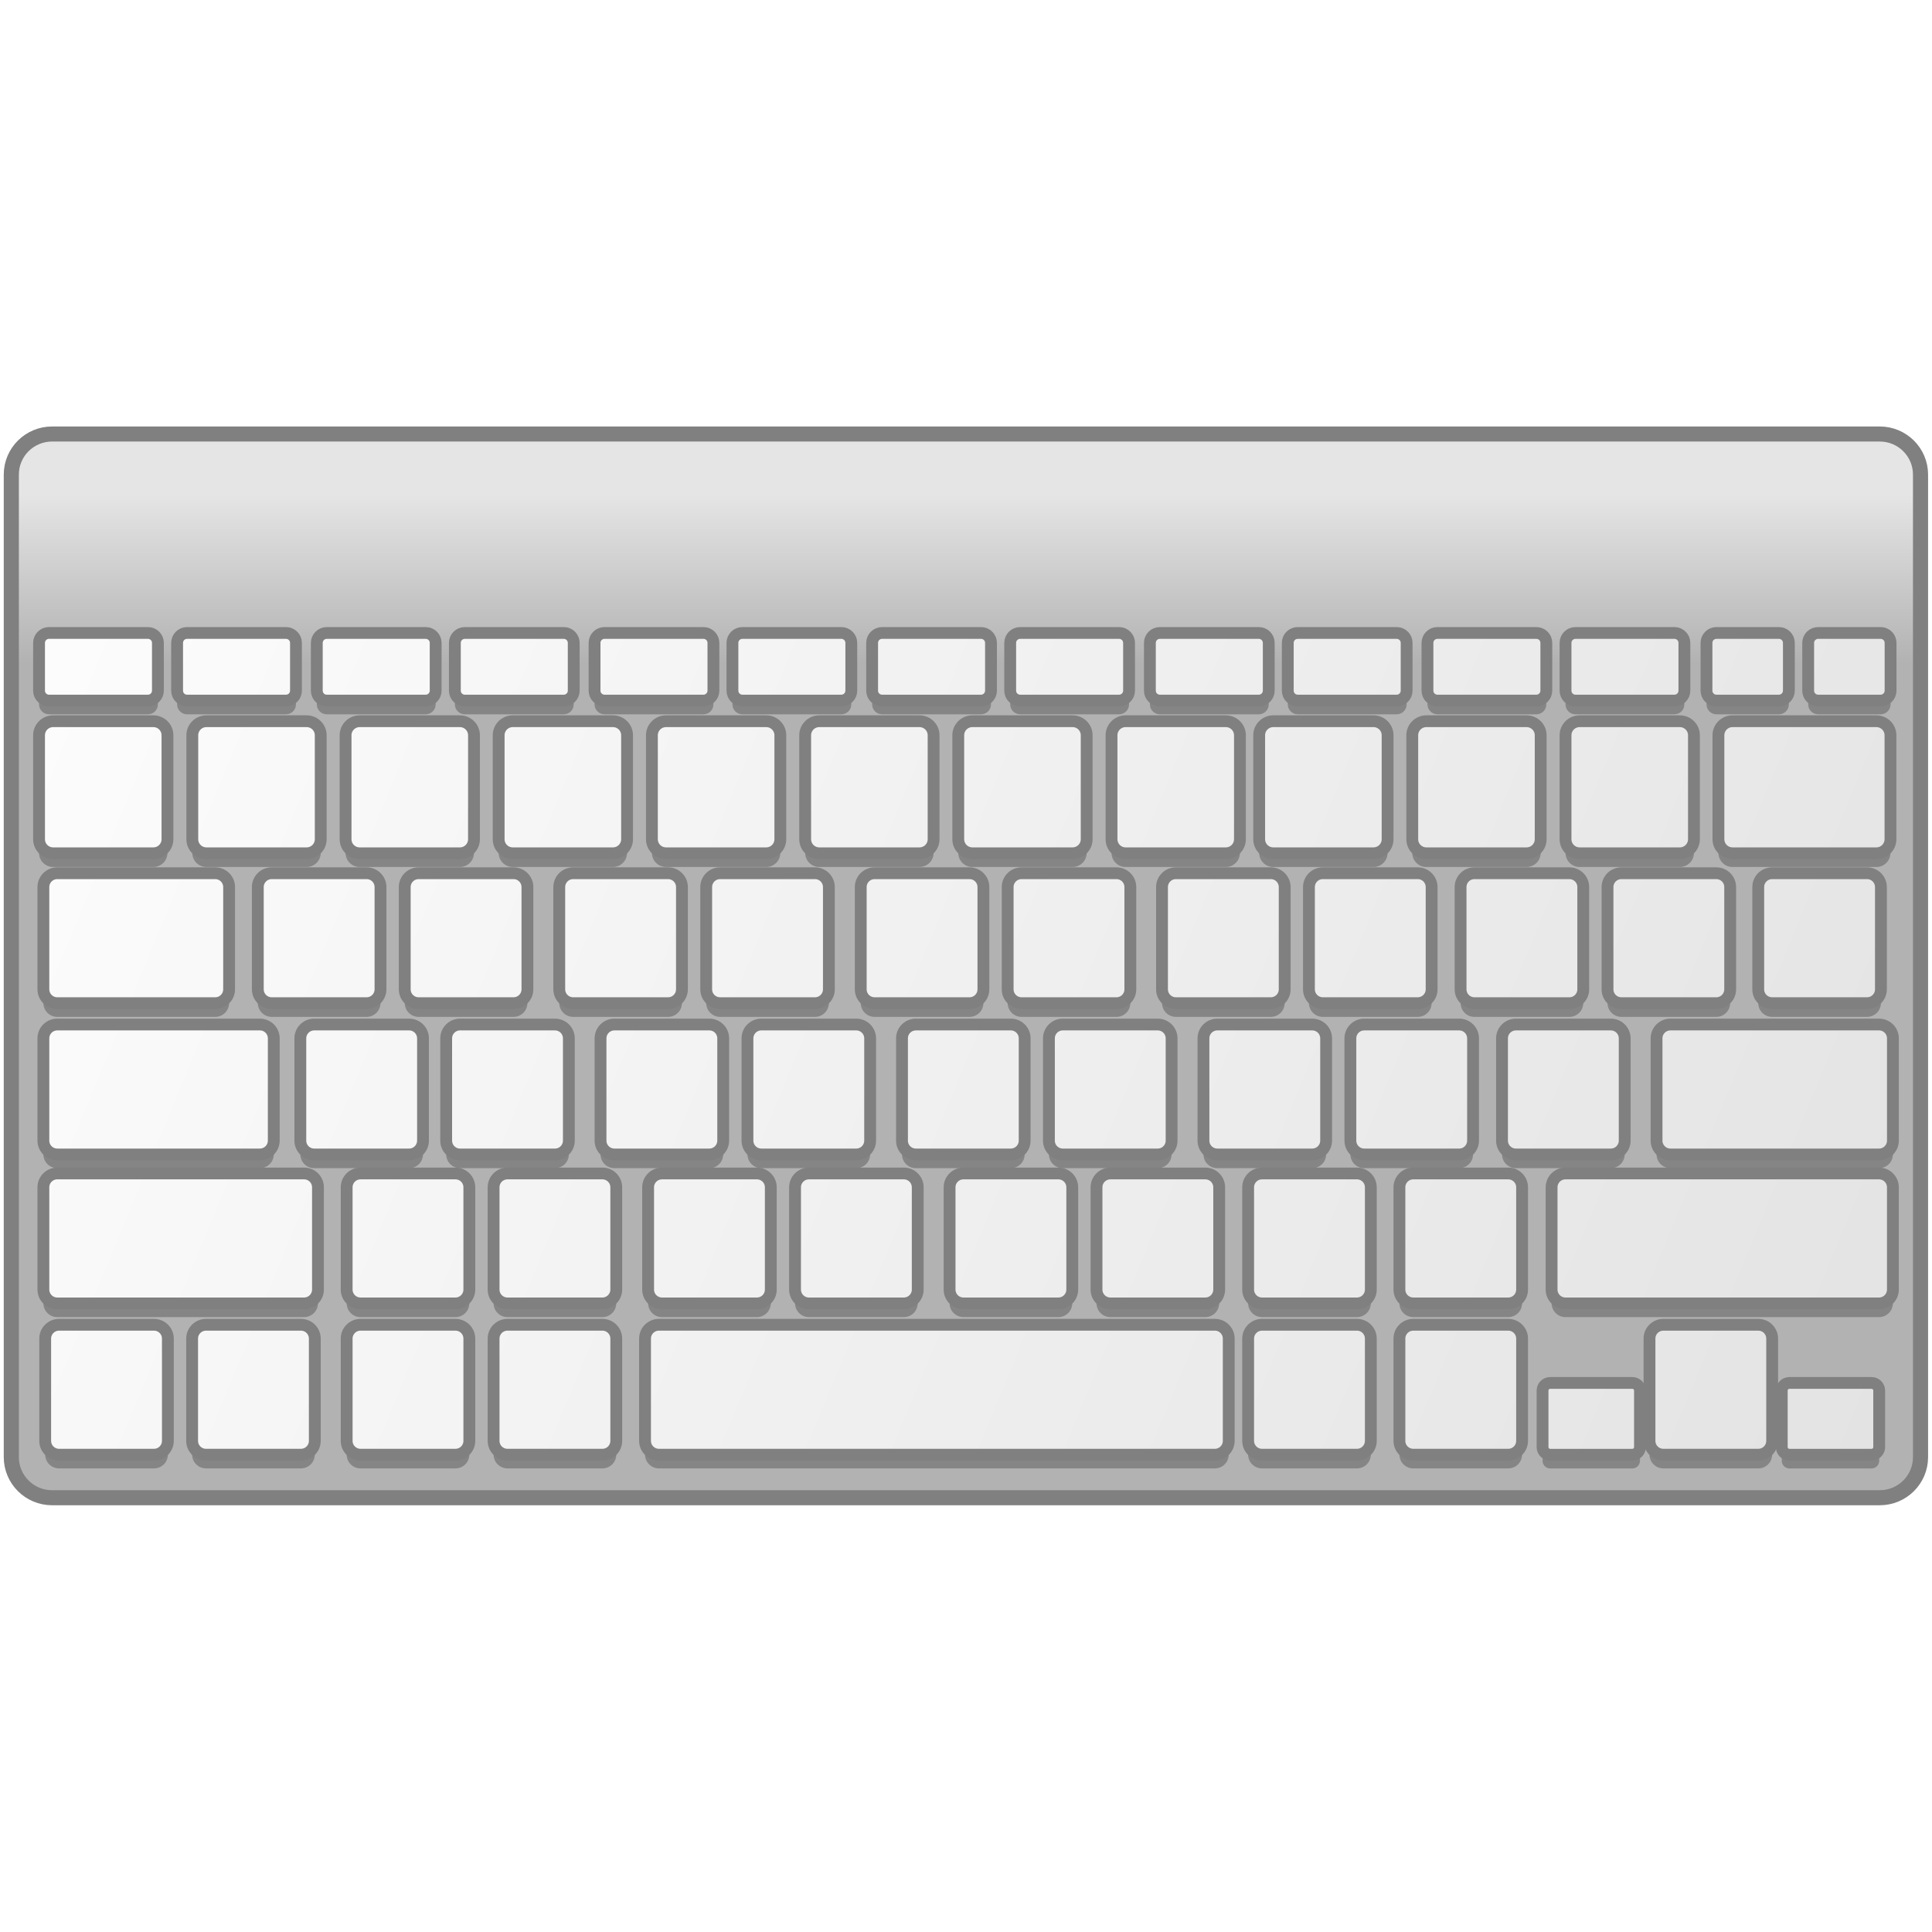
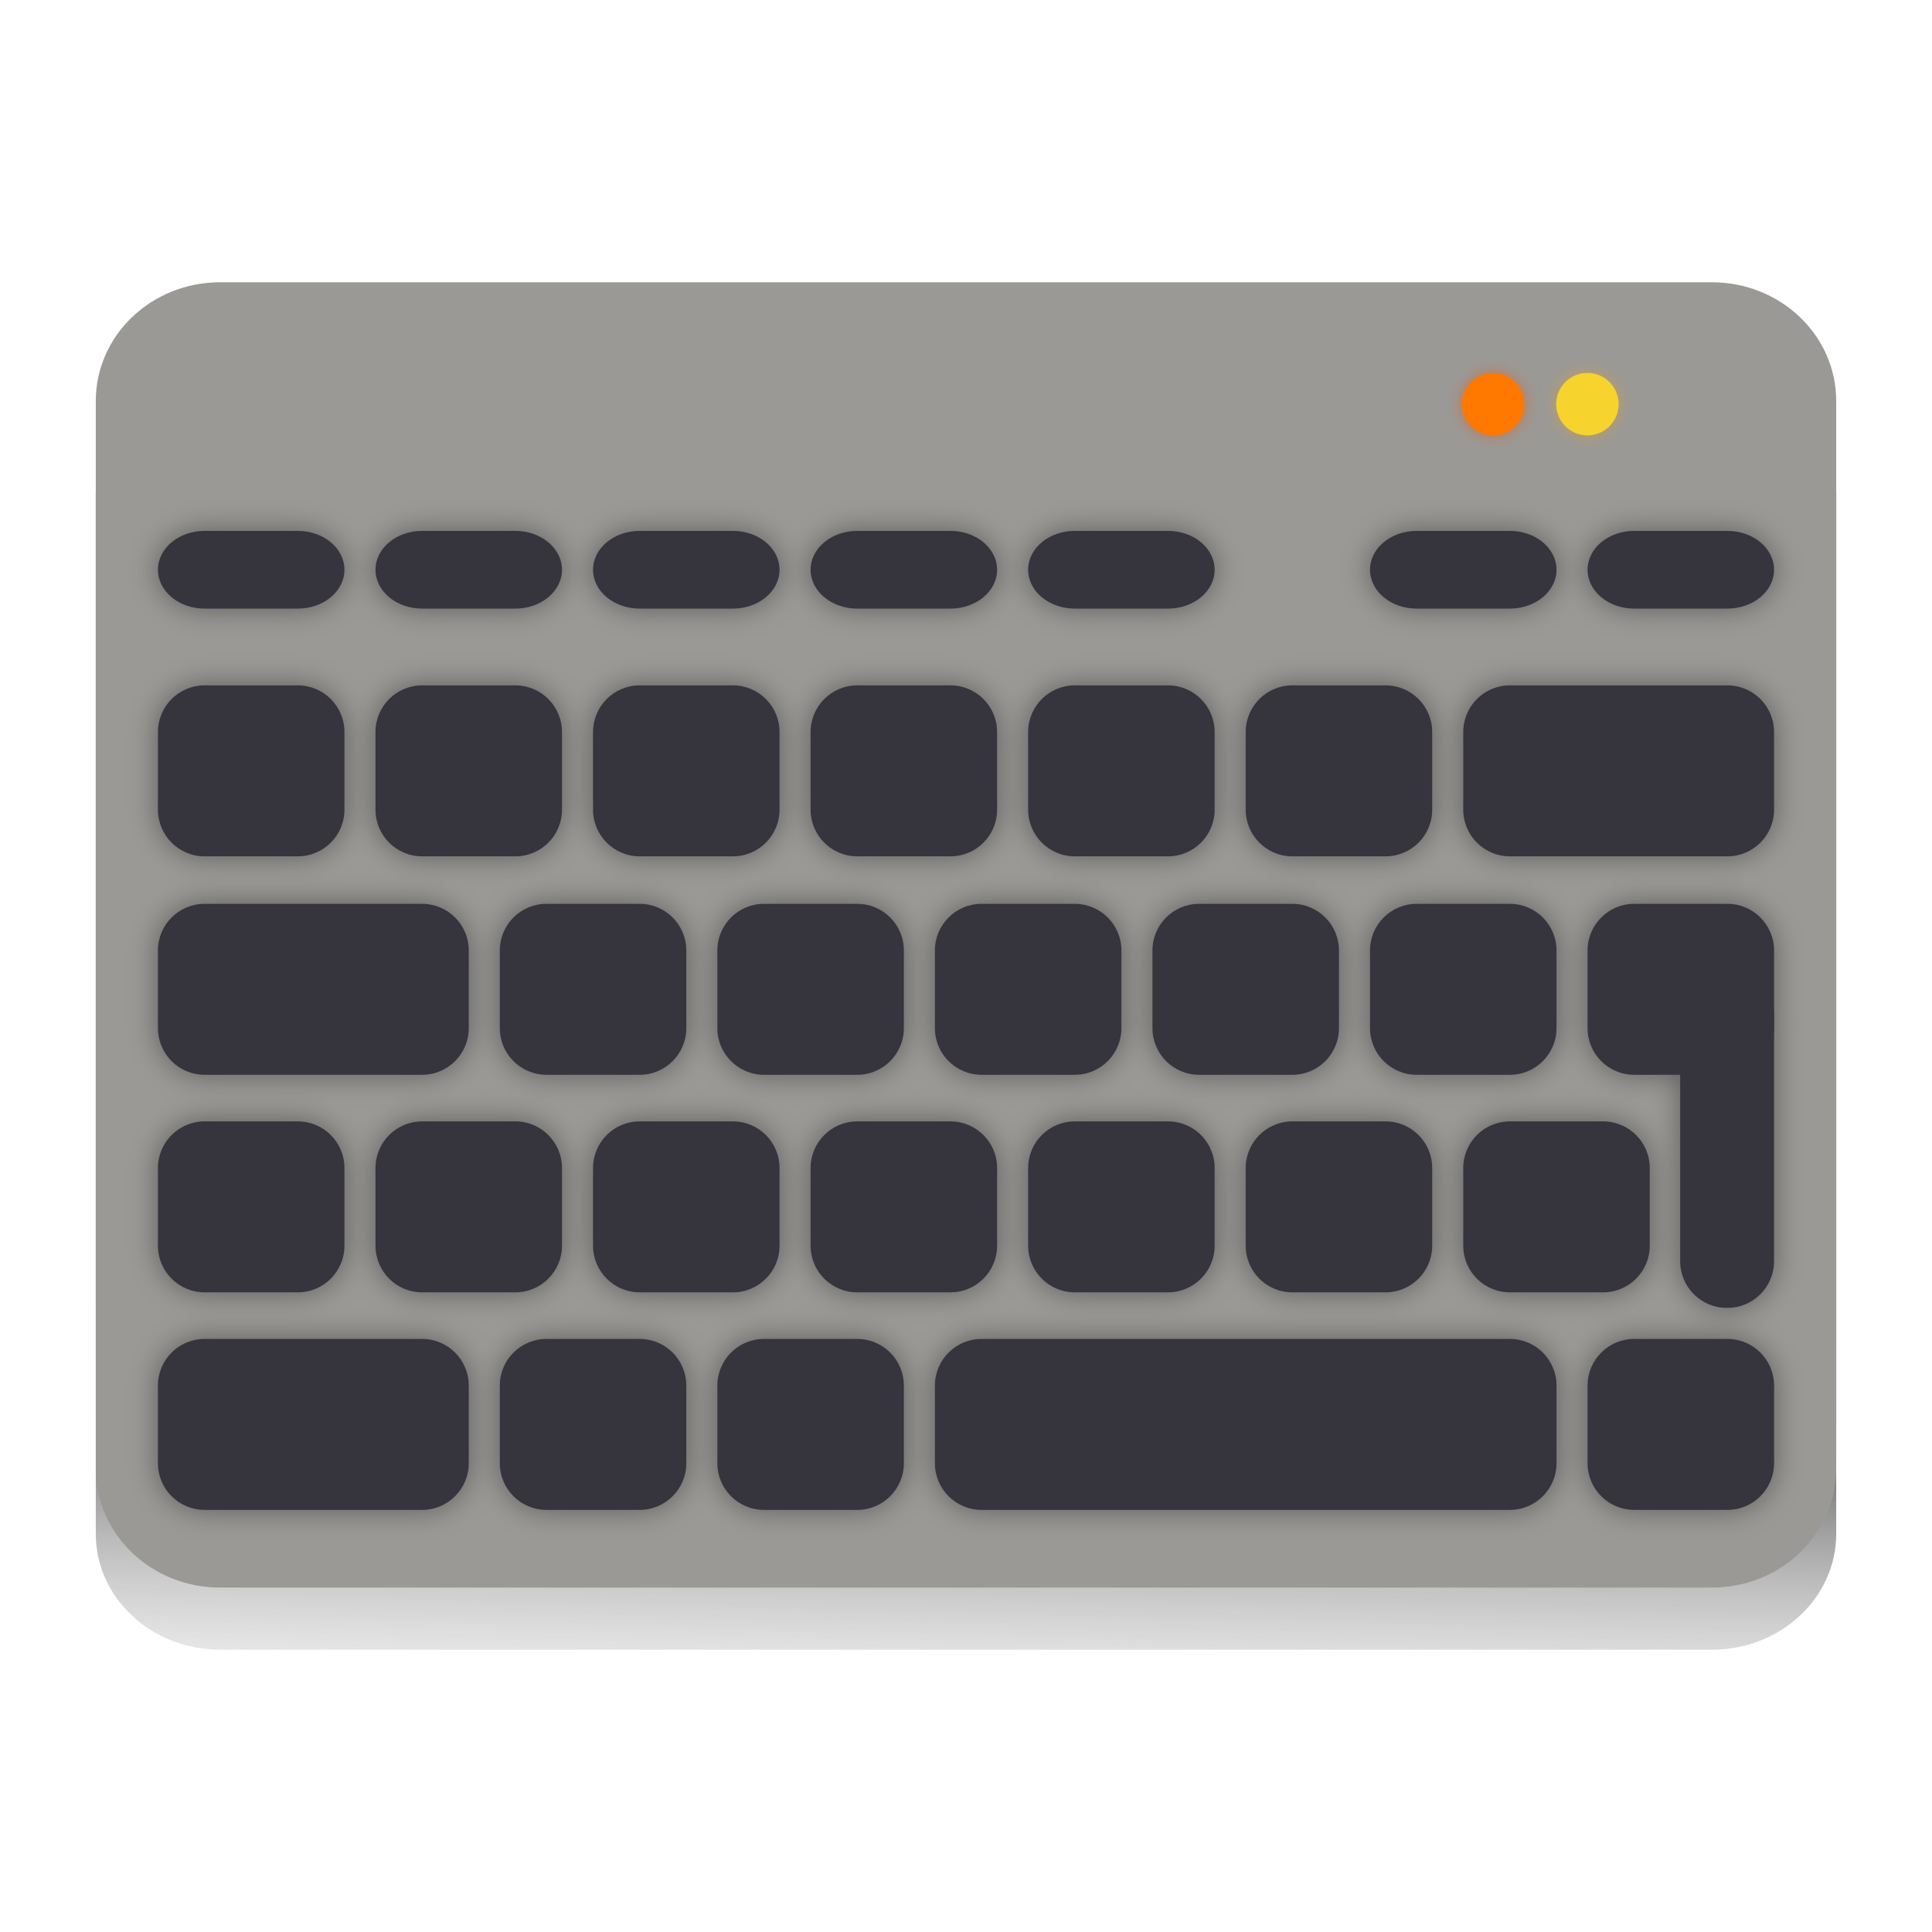
- <svg xmlns="http://www.w3.org/2000/svg" xmlns:xlink="http://www.w3.org/1999/xlink" width="64" height="64" viewBox="0 0 16.933 16.933">
-   <defs>
+ <svg xmlns="http://www.w3.org/2000/svg" xmlns:xlink="http://www.w3.org/1999/xlink" width="64" height="64" viewBox="0 0 16.933 16.933" version="1.1" id="svg299">
+   <defs id="defs13">
+     <linearGradient id="linearGradient6475">
+       <stop style="stop-color:#000000;stop-opacity:1" offset="0" id="stop6471" />
+       <stop style="stop-color:#ffffff;stop-opacity:0" offset="1" id="stop6473" />
+     </linearGradient>
+     <linearGradient id="linearGradient5893">
+       <stop style="stop-color:#000000;stop-opacity:1" offset="0" id="stop5889" />
+       <stop style="stop-color:#000000;stop-opacity:1" offset="1" id="stop5891" />
+     </linearGradient>
+     <linearGradient id="linearGradient1846">
+       <stop style="stop-color:#eda01b;stop-opacity:1" offset="0" id="stop1842" />
+       <stop style="stop-color:#eda01b;stop-opacity:1" offset="1" id="stop1844" />
+     </linearGradient>
+     <linearGradient id="linearGradient1526">
+       <stop style="stop-color:#f15000;stop-opacity:1" offset="0" id="stop1522" />
+       <stop style="stop-color:#f15000;stop-opacity:1" offset="1" id="stop1524" />
+     </linearGradient>
    <linearGradient id="a">
-       <stop stop-color="#fcfcfc" offset="0" />
-       <stop stop-color="#e3e3e3" offset="1" />
+       <stop stop-color="#fcfcfc" offset="0" id="stop2" />
+       <stop stop-color="#e3e3e3" offset="1" id="stop4" />
    </linearGradient>
    <linearGradient id="b" x1="-241.22" x2="-241.22" y1="231.54" y2="240.93" gradientTransform="translate(91.172 198.65) scale(.31498)" gradientUnits="userSpaceOnUse">
-       <stop stop-color="#e5e5e5" offset="0" />
-       <stop stop-color="#b2b2b2" offset="1" />
+       <stop stop-color="#e5e5e5" offset="0" id="stop7" />
+       <stop stop-color="#b2b2b2" offset="1" id="stop9" />
    </linearGradient>
    <linearGradient id="c" x1="-230.59" x2="-128.89" y1="205.2" y2="247.06" gradientUnits="userSpaceOnUse" xlink:href="#a" />
+     <radialGradient xlink:href="#linearGradient1526" id="radialGradient1528" cx="97.924" cy="207.843" fx="97.924" fy="207.843" r="2.01" gradientUnits="userSpaceOnUse" />
+     <filter style="color-interpolation-filters:sRGB" id="filter1688" x="-0.3" y="-0.3" width="1.6" height="1.6">
+       <feGaussianBlur stdDeviation="0.502" id="feGaussianBlur1690" />
+     </filter>
+     <radialGradient xlink:href="#linearGradient1846" id="radialGradient1848" cx="103.99" cy="207.843" fx="103.99" fy="207.843" r="2.01" gradientUnits="userSpaceOnUse" />
+     <filter style="color-interpolation-filters:sRGB" id="filter1978" x="-0.3" y="-0.3" width="1.6" height="1.6">
+       <feGaussianBlur stdDeviation="0.502" id="feGaussianBlur1980" />
+     </filter>
+     <radialGradient xlink:href="#linearGradient5893" id="radialGradient5895" cx="64" cy="247.5" fx="64" fy="247.5" r="52" gradientTransform="matrix(1,0,0,0.605768,0,97.57243)" gradientUnits="userSpaceOnUse" />
+     <filter style="color-interpolation-filters:sRGB" id="filter6119" x="-0.022" y="-0.036" width="1.043" height="1.072">
+       <feGaussianBlur stdDeviation="0.939" id="feGaussianBlur6121" />
+     </filter>
+     <linearGradient xlink:href="#linearGradient6475" id="linearGradient6469" x1="38" y1="265" x2="37.162" y2="299.364" gradientUnits="userSpaceOnUse" />
  </defs>
-   <g transform="matrix(.5035 0 0 .50116 -.06 -131.77)" stroke-width="1.991">
-     <rect x=".316" y="270.52" width="33.234" height="18.603" ry=".71" fill="url(#b)" stroke="gray" stroke-linecap="round" stroke-linejoin="round" stroke-width=".263" />
-     <g transform="translate(73.43 210.79) scale(.31498)" opacity=".25">
-       <rect x="-230.59" y="201.44" width="6.569" height="3.754" ry=".55" opacity="1" />
-       <rect x="-222.96" y="201.44" width="6.569" height="3.754" ry=".55" opacity="1" />
-       <rect x="-215.24" y="201.44" width="6.569" height="3.754" ry=".55" opacity="1" />
-       <rect x="-207.61" y="201.44" width="6.569" height="3.754" ry=".55" opacity="1" />
-       <rect x="-199.89" y="201.44" width="6.569" height="3.754" ry=".55" opacity="1" />
-       <rect x="-192.27" y="201.44" width="6.569" height="3.754" ry=".55" opacity="1" />
-       <rect x="-184.55" y="201.44" width="6.569" height="3.754" ry=".55" opacity="1" />
-       <rect x="-176.92" y="201.44" width="6.569" height="3.754" ry=".55" opacity="1" />
-       <rect x="-169.2" y="201.44" width="6.569" height="3.754" ry=".55" opacity="1" />
-       <rect x="-161.58" y="201.44" width="6.569" height="3.754" ry=".55" opacity="1" />
-       <rect x="-153.86" y="201.44" width="6.569" height="3.754" ry=".55" opacity="1" />
-       <rect x="-146.23" y="201.44" width="6.569" height="3.754" ry=".55" opacity="1" />
-       <rect x="-132.82" y="201.44" width="4.553" height="3.754" ry=".55" opacity="1" />
-       <rect x="-230.59" y="206.34" width="7.097" height="7.332" ry=".78" opacity="1" />
-       <rect x="-222.12" y="206.34" width="7.097" height="7.332" ry=".78" opacity="1" />
-       <rect x="-213.65" y="206.34" width="7.097" height="7.332" ry=".78" opacity="1" />
-       <rect x="-205.19" y="206.34" width="7.097" height="7.332" ry=".78" opacity="1" />
-       <rect x="-196.72" y="206.34" width="7.097" height="7.332" ry=".78" opacity="1" />
-       <rect x="-188.25" y="206.34" width="7.097" height="7.332" ry=".78" opacity="1" />
-       <rect x="-179.79" y="206.34" width="7.097" height="7.332" ry=".78" opacity="1" />
-       <rect x="-171.32" y="206.34" width="7.097" height="7.332" ry=".78" opacity="1" />
-       <rect x="-163.16" y="206.34" width="7.097" height="7.332" ry=".78" opacity="1" />
-       <rect x="-154.7" y="206.34" width="7.097" height="7.332" ry=".78" opacity="1" />
-       <rect x="-146.23" y="206.34" width="7.097" height="7.332" ry=".78" opacity="1" />
-       <rect x="-137.78" y="206.34" width="9.508" height="7.332" ry=".78" opacity="1" />
-       <rect x="-138.44" y="201.44" width="4.553" height="3.754" ry=".55" opacity="1" />
-       <rect x="-230.35" y="214.78" width="10.264" height="7.214" ry=".768" opacity="1" />
-       <rect x="-218.5" y="214.78" width="6.78" height="7.214" ry=".768" opacity="1" />
-       <rect x="-210.38" y="214.78" width="6.78" height="7.214" ry=".768" opacity="1" />
-       <rect x="-201.84" y="214.78" width="6.78" height="7.214" ry=".768" opacity="1" />
-       <rect x="-193.72" y="214.78" width="6.78" height="7.214" ry=".768" opacity="1" />
-       <rect x="-185.18" y="214.78" width="6.78" height="7.214" ry=".768" opacity="1" />
-       <rect x="-177.06" y="214.78" width="6.78" height="7.214" ry=".768" opacity="1" />
-       <rect x="-168.53" y="214.78" width="6.78" height="7.214" ry=".768" opacity="1" />
-       <rect x="-160.41" y="214.78" width="6.78" height="7.214" ry=".768" opacity="1" />
-       <rect x="-152.03" y="214.78" width="6.78" height="7.214" ry=".768" opacity="1" />
-       <rect x="-143.91" y="214.78" width="6.78" height="7.214" ry=".768" opacity="1" />
-       <rect x="-135.58" y="214.78" width="6.78" height="7.214" ry=".768" opacity="1" />
-       <rect x="-230.35" y="223.18" width="12.732" height="7.214" ry=".768" opacity="1" />
-       <rect x="-216.15" y="223.18" width="6.78" height="7.214" ry=".768" opacity="1" />
-       <rect x="-208.09" y="223.18" width="6.78" height="7.214" ry=".768" opacity="1" />
-       <rect x="-199.56" y="223.18" width="6.78" height="7.214" ry=".768" opacity="1" />
-       <rect x="-191.44" y="223.18" width="6.78" height="7.214" ry=".768" opacity="1" />
-       <rect x="-182.9" y="223.18" width="6.78" height="7.214" ry=".768" opacity="1" />
-       <rect x="-174.78" y="223.18" width="6.78" height="7.214" ry=".768" opacity="1" />
-       <rect x="-166.24" y="223.18" width="6.78" height="7.214" ry=".768" opacity="1" />
-       <rect x="-158.12" y="223.18" width="6.78" height="7.214" ry=".768" opacity="1" />
-       <rect x="-149.74" y="223.18" width="6.78" height="7.214" ry=".768" opacity="1" />
-       <rect x="-141.2" y="223.18" width="13.063" height="7.214" ry=".768" opacity="1" />
-       <rect x="-230.35" y="231.45" width="15.175" height="7.214" ry=".768" opacity="1" />
-       <rect x="-213.59" y="231.45" width="6.78" height="7.214" ry=".768" opacity="1" />
-       <rect x="-205.47" y="231.45" width="6.78" height="7.214" ry=".768" opacity="1" />
-       <rect x="-196.93" y="231.45" width="6.78" height="7.214" ry=".768" opacity="1" />
-       <rect x="-188.81" y="231.45" width="6.78" height="7.214" ry=".768" opacity="1" />
-       <rect x="-180.27" y="231.45" width="6.78" height="7.214" ry=".768" opacity="1" />
-       <rect x="-172.15" y="231.45" width="6.78" height="7.214" ry=".768" opacity="1" />
-       <rect x="-163.77" y="231.45" width="6.78" height="7.214" ry=".768" opacity="1" />
-       <rect x="-147" y="231.45" width="18.862" height="7.214" ry=".768" opacity="1" />
-       <rect x="-155.41" y="231.45" width="6.78" height="7.214" ry=".768" opacity="1" />
-       <rect x="-230.25" y="239.85" width="6.78" height="7.214" ry=".768" opacity="1" />
-       <rect x="-222.13" y="239.85" width="6.78" height="7.214" ry=".768" opacity="1" />
-       <rect x="-213.59" y="239.85" width="6.78" height="7.214" ry=".768" opacity="1" />
-       <rect x="-205.47" y="239.85" width="6.78" height="7.214" ry=".768" opacity="1" />
-       <rect x="-197.1" y="239.85" width="32.258" height="7.214" ry=".768" opacity="1" />
-       <rect x="-163.77" y="239.85" width="6.78" height="7.214" ry=".768" opacity="1" />
-       <rect x="-155.41" y="239.85" width="6.78" height="7.214" ry=".768" opacity="1" />
-       <rect x="-141.59" y="239.85" width="6.78" height="7.214" ry=".768" opacity="1" />
-       <rect x="-134.28" y="243.08" width="5.385" height="3.986" ry=".424" opacity="1" />
-       <rect x="-147.5" y="243.08" width="5.385" height="3.986" ry=".424" opacity="1" />
+   <g id="g1451" style="display:inline;enable-background:new" transform="matrix(0.1361946,0,0,0.1361946,-0.2499525,-24.76497)">
+     <rect style="fill:url(#linearGradient6469);fill-opacity:1;stroke:none;stroke-width:0.965;-inkscape-stroke:none;stop-color:#000000" id="rect4239" width="112" height="82" x="8" y="206" ry="7.455" rx="8" />
+     <rect style="fill:#9a9996;fill-opacity:1;stroke:none;stroke-width:0.977;-inkscape-stroke:none;stop-color:#000000" id="rect547" width="112" height="84" x="8" y="200" ry="7.636" rx="8" />
+     <g id="g12759" transform="translate(0,15.94141)" />
+     <g id="g5570-7" style="display:inline;enable-background:new;fill-opacity:1;fill:url(#radialGradient5895);filter:url(#filter6119);opacity:0.4">
+       <rect style="fill:url(#radialGradient5895);fill-opacity:1;stroke:none;stroke-width:0.932;-inkscape-stroke:none;stop-color:#000000" id="rect7199-5" width="12" height="5" x="12" y="216" rx="3" ry="3" />
+       <rect style="font-variation-settings:normal;vector-effect:none;fill:url(#radialGradient5895);fill-opacity:1;stroke:none;stroke-width:0.932;stroke-linecap:butt;stroke-linejoin:miter;stroke-miterlimit:4;stroke-dasharray:none;stroke-dashoffset:0;stroke-opacity:1;-inkscape-stroke:none;stop-color:#000000" id="rect11200-3" width="12" height="5" x="26" y="216" rx="3" ry="3" />
+       <rect style="fill:url(#radialGradient5895);fill-opacity:1;stroke:none;stroke-width:0.932;-inkscape-stroke:none;stop-color:#000000" id="rect11606-5" width="12" height="5" x="40" y="216" rx="3" ry="3" />
+       <rect style="fill:url(#radialGradient5895);fill-opacity:1;stroke:none;stroke-width:0.932;-inkscape-stroke:none;stop-color:#000000" id="rect11612-6" width="12" height="5" x="54" y="216" rx="3" ry="3" />
+       <rect style="fill:url(#radialGradient5895);fill-opacity:1;stroke:none;stroke-width:0.932;-inkscape-stroke:none;stop-color:#000000" id="rect11618-2" width="12" height="5" x="68" y="216" rx="3" ry="3" />
+       <rect style="fill:url(#radialGradient5895);fill-opacity:1;stroke:none;stroke-width:0.932;-inkscape-stroke:none;stop-color:#000000" id="rect11624-9" width="12" height="5" x="90" y="216" rx="3" ry="3" />
+       <rect style="fill:url(#radialGradient5895);fill-opacity:1;stroke:none;stroke-width:0.932;-inkscape-stroke:none;stop-color:#000000" id="rect11710-1" width="12" height="5" x="104" y="216" rx="3" ry="3" />
+       <g id="g12575-2" transform="translate(14,15.94141)" style="fill-opacity:1;fill:url(#radialGradient5895)">
+         <rect style="font-variation-settings:normal;opacity:1;vector-effect:none;fill:url(#radialGradient5895);fill-opacity:1;stroke:none;stroke-width:0.932;stroke-linecap:butt;stroke-linejoin:miter;stroke-miterlimit:4;stroke-dasharray:none;stroke-dashoffset:0;stroke-opacity:1;-inkscape-stroke:none;stop-color:#000000;stop-opacity:1" id="rect12573-7" width="12" height="11" x="12" y="210" rx="3" ry="3" />
+       </g>
+       <g id="g12581-0" transform="translate(28,15.94141)" style="fill-opacity:1;fill:url(#radialGradient5895)">
+         <rect style="fill:url(#radialGradient5895);fill-opacity:1;stroke:none;stroke-width:0.932;-inkscape-stroke:none;stop-color:#000000" id="rect12579-9" width="12" height="11" x="12" y="210" rx="3" ry="3" />
+       </g>
+       <g id="g12587-3" transform="translate(42,15.94141)" style="fill-opacity:1;fill:url(#radialGradient5895)">
+         <rect style="fill:url(#radialGradient5895);fill-opacity:1;stroke:none;stroke-width:0.932;-inkscape-stroke:none;stop-color:#000000" id="rect12585-6" width="12" height="11" x="12" y="210" rx="3" ry="3" />
+       </g>
+       <g id="g12593-0" transform="translate(56,15.94141)" style="fill-opacity:1;fill:url(#radialGradient5895)">
+         <rect style="fill:url(#radialGradient5895);fill-opacity:1;stroke:none;stroke-width:0.932;-inkscape-stroke:none;stop-color:#000000" id="rect12591-6" width="12" height="11" x="12" y="210" rx="3" ry="3" />
+       </g>
+       <rect style="font-variation-settings:normal;display:inline;opacity:1;vector-effect:none;fill:url(#radialGradient5895);fill-opacity:1;stroke:none;stroke-width:0.932;stroke-linecap:butt;stroke-linejoin:miter;stroke-miterlimit:4;stroke-dasharray:none;stroke-dashoffset:0;stroke-opacity:1;-inkscape-stroke:none;enable-background:new;stop-color:#000000;stop-opacity:1" id="rect12757-2" width="12" height="11" x="12" y="210" rx="3" ry="3" transform="translate(0,15.94141)" />
+       <g id="g13005-6" transform="translate(70,15.94141)" style="fill-opacity:1;fill:url(#radialGradient5895)">
+         <rect style="fill:url(#radialGradient5895);fill-opacity:1;stroke:none;stroke-width:0.932;-inkscape-stroke:none;stop-color:#000000" id="rect13003-1" width="12" height="11" x="12" y="210" rx="3" ry="3" />
+       </g>
+       <g id="g13011-8" transform="translate(84,15.94141)" style="fill-opacity:1;fill:url(#radialGradient5895)">
+         <rect style="fill:url(#radialGradient5895);fill-opacity:1;stroke:none;stroke-width:0.932;-inkscape-stroke:none;stop-color:#000000" id="rect13009-7" width="20" height="11" x="12" y="210" rx="3" ry="3" />
+       </g>
+       <g id="g13177-9" transform="translate(-2.1743774e-4,30)" style="fill-opacity:1;fill:url(#radialGradient5895)">
+         <rect style="fill:url(#radialGradient5895);fill-opacity:1;stroke:none;stroke-width:0.932;-inkscape-stroke:none;stop-color:#000000" id="rect13175-2" width="20" height="11" x="12" y="210" rx="3" ry="3" />
+       </g>
+       <g id="g13263-0" transform="translate(22,30)" style="fill-opacity:1;fill:url(#radialGradient5895)">
+         <rect style="font-variation-settings:normal;opacity:1;vector-effect:none;fill:url(#radialGradient5895);fill-opacity:1;stroke:none;stroke-width:0.932;stroke-linecap:butt;stroke-linejoin:miter;stroke-miterlimit:4;stroke-dasharray:none;stroke-dashoffset:0;stroke-opacity:1;-inkscape-stroke:none;stop-color:#000000;stop-opacity:1" id="rect13261-2" width="12" height="11" x="12" y="210" rx="3" ry="3" />
+       </g>
+       <g id="g13269-3" transform="translate(36,30)" style="fill-opacity:1;fill:url(#radialGradient5895)">
+         <rect style="fill:url(#radialGradient5895);fill-opacity:1;stroke:none;stroke-width:0.932;-inkscape-stroke:none;stop-color:#000000" id="rect13267-7" width="12" height="11" x="12" y="210" rx="3" ry="3" />
+       </g>
+       <g id="g13275-5" transform="translate(50,30)" style="fill-opacity:1;fill:url(#radialGradient5895)">
+         <rect style="fill:url(#radialGradient5895);fill-opacity:1;stroke:none;stroke-width:0.932;-inkscape-stroke:none;stop-color:#000000" id="rect13273-9" width="12" height="11" x="12" y="210" rx="3" ry="3" />
+       </g>
+       <g id="g13281-2" transform="translate(64,30)" style="fill-opacity:1;fill:url(#radialGradient5895)">
+         <rect style="fill:url(#radialGradient5895);fill-opacity:1;stroke:none;stroke-width:0.932;-inkscape-stroke:none;stop-color:#000000" id="rect13279-2" width="12" height="11" x="12" y="210" rx="3" ry="3" />
+       </g>
+       <g id="g13287-8" transform="translate(78,30)" style="fill-opacity:1;fill:url(#radialGradient5895)">
+         <rect style="fill:url(#radialGradient5895);fill-opacity:1;stroke:none;stroke-width:0.932;-inkscape-stroke:none;stop-color:#000000" id="rect13285-9" width="12" height="11" x="12" y="210" rx="3" ry="3" />
+       </g>
+       <g id="g13373-7" transform="translate(14,44)" style="fill-opacity:1;fill:url(#radialGradient5895)">
+         <rect style="font-variation-settings:normal;opacity:1;vector-effect:none;fill:url(#radialGradient5895);fill-opacity:1;stroke:none;stroke-width:0.932;stroke-linecap:butt;stroke-linejoin:miter;stroke-miterlimit:4;stroke-dasharray:none;stroke-dashoffset:0;stroke-opacity:1;-inkscape-stroke:none;stop-color:#000000;stop-opacity:1" id="rect13371-3" width="12" height="11" x="12" y="210" rx="3" ry="3" />
+       </g>
+       <g id="g13379-6" transform="translate(28,44)" style="fill-opacity:1;fill:url(#radialGradient5895)">
+         <rect style="fill:url(#radialGradient5895);fill-opacity:1;stroke:none;stroke-width:0.932;-inkscape-stroke:none;stop-color:#000000" id="rect13377-1" width="12" height="11" x="12" y="210" rx="3" ry="3" />
+       </g>
+       <g id="g13385-2" transform="translate(42,44)" style="fill-opacity:1;fill:url(#radialGradient5895)">
+         <rect style="fill:url(#radialGradient5895);fill-opacity:1;stroke:none;stroke-width:0.932;-inkscape-stroke:none;stop-color:#000000" id="rect13383-9" width="12" height="11" x="12" y="210" rx="3" ry="3" />
+       </g>
+       <g id="g13391-3" transform="translate(56,44)" style="fill-opacity:1;fill:url(#radialGradient5895)">
+         <rect style="fill:url(#radialGradient5895);fill-opacity:1;stroke:none;stroke-width:0.932;-inkscape-stroke:none;stop-color:#000000" id="rect13389-1" width="12" height="11" x="12" y="210" rx="3" ry="3" />
+       </g>
+       <g id="g13397-9" transform="translate(0,44)" style="fill-opacity:1;fill:url(#radialGradient5895)">
+         <rect style="font-variation-settings:normal;opacity:1;vector-effect:none;fill:url(#radialGradient5895);fill-opacity:1;stroke:none;stroke-width:0.932;stroke-linecap:butt;stroke-linejoin:miter;stroke-miterlimit:4;stroke-dasharray:none;stroke-dashoffset:0;stroke-opacity:1;-inkscape-stroke:none;stop-color:#000000;stop-opacity:1" id="rect13395-4" width="12" height="11" x="12" y="210" rx="3" ry="3" />
+       </g>
+       <g id="g13403-7" transform="translate(70,44)" style="fill-opacity:1;fill:url(#radialGradient5895)">
+         <rect style="fill:url(#radialGradient5895);fill-opacity:1;stroke:none;stroke-width:0.932;-inkscape-stroke:none;stop-color:#000000" id="rect13401-8" width="12" height="11" x="12" y="210" rx="3" ry="3" />
+       </g>
+       <g id="g13409-4" transform="translate(84,44)" style="fill-opacity:1;fill:url(#radialGradient5895)">
+         <rect style="fill:url(#radialGradient5895);fill-opacity:1;stroke:none;stroke-width:0.932;-inkscape-stroke:none;stop-color:#000000" id="rect13407-5" width="12" height="11" x="12" y="210" rx="3" ry="3" />
+       </g>
+       <g id="g13495-0" transform="translate(92,30)" style="fill-opacity:1;fill:url(#radialGradient5895)">
+         <rect style="fill:url(#radialGradient5895);fill-opacity:1;stroke:none;stroke-width:0.932;-inkscape-stroke:none;stop-color:#000000" id="rect13493-3" width="12" height="11" x="12" y="210" rx="3" ry="3" />
+       </g>
+       <rect style="font-variation-settings:normal;opacity:1;vector-effect:none;fill:url(#radialGradient5895);fill-opacity:1;stroke:none;stroke-width:0.932;stroke-linecap:butt;stroke-linejoin:miter;stroke-miterlimit:4;stroke-dasharray:none;stroke-dashoffset:0;stroke-opacity:1;-inkscape-stroke:none;stop-color:#000000;stop-opacity:1" id="rect13519-6" height="21.842" x="109.959" y="244.158" rx="3" ry="3" width="6.04" />
+       <g id="g15175-1" transform="translate(-2.1743774e-4,58)" style="fill-opacity:1;fill:url(#radialGradient5895)">
+         <rect style="fill:url(#radialGradient5895);fill-opacity:1;stroke:none;stroke-width:0.932;-inkscape-stroke:none;stop-color:#000000" id="rect15173-0" width="20" height="11" x="12" y="210" rx="3" ry="3" />
+       </g>
+       <g id="g15341-6" transform="translate(22,58)" style="fill-opacity:1;fill:url(#radialGradient5895)">
+         <rect style="font-variation-settings:normal;opacity:1;vector-effect:none;fill:url(#radialGradient5895);fill-opacity:1;stroke:none;stroke-width:0.932;stroke-linecap:butt;stroke-linejoin:miter;stroke-miterlimit:4;stroke-dasharray:none;stroke-dashoffset:0;stroke-opacity:1;-inkscape-stroke:none;stop-color:#000000;stop-opacity:1" id="rect15339-3" width="12" height="11" x="12" y="210" rx="3" ry="3" />
+       </g>
+       <g id="g15347-2" transform="translate(36,58)" style="fill-opacity:1;fill:url(#radialGradient5895)">
+         <rect style="fill:url(#radialGradient5895);fill-opacity:1;stroke:none;stroke-width:0.932;-inkscape-stroke:none;stop-color:#000000" id="rect15345-0" width="12" height="11" x="12" y="210" rx="3" ry="3" />
+       </g>
+       <g id="g15513-6" transform="translate(49.99978,58)" style="fill-opacity:1;fill:url(#radialGradient5895)">
+         <rect style="fill:url(#radialGradient5895);fill-opacity:1;stroke:none;stroke-width:0.932;-inkscape-stroke:none;stop-color:#000000" id="rect15511-1" width="40" height="11" x="12" y="210" rx="3" ry="3" />
+       </g>
+       <g id="g15679-5" transform="translate(92,58)" style="fill-opacity:1;fill:url(#radialGradient5895)">
+         <rect style="fill:url(#radialGradient5895);fill-opacity:1;stroke:none;stroke-width:0.932;-inkscape-stroke:none;stop-color:#000000" id="rect15677-5" width="12" height="11" x="12" y="210" rx="3" ry="3" />
+       </g>
    </g>
-     <g transform="translate(73.43 210.55) scale(.31498)" fill="url(#c)" stroke="gray" stroke-linecap="round" stroke-linejoin="round" stroke-width=".654">
-       <rect x="-230.59" y="201.44" width="6.569" height="3.754" ry=".55" />
-       <rect x="-222.96" y="201.44" width="6.569" height="3.754" ry=".55" />
-       <rect x="-215.24" y="201.44" width="6.569" height="3.754" ry=".55" />
-       <rect x="-207.61" y="201.44" width="6.569" height="3.754" ry=".55" />
-       <rect x="-199.89" y="201.44" width="6.569" height="3.754" ry=".55" />
-       <rect x="-192.27" y="201.44" width="6.569" height="3.754" ry=".55" />
-       <rect x="-184.55" y="201.44" width="6.569" height="3.754" ry=".55" />
-       <rect x="-176.92" y="201.44" width="6.569" height="3.754" ry=".55" />
-       <rect x="-169.2" y="201.44" width="6.569" height="3.754" ry=".55" />
-       <rect x="-161.58" y="201.44" width="6.569" height="3.754" ry=".55" />
-       <rect x="-153.86" y="201.44" width="6.569" height="3.754" ry=".55" />
-       <rect x="-146.23" y="201.44" width="6.569" height="3.754" ry=".55" />
-       <rect x="-132.82" y="201.44" width="4.553" height="3.754" ry=".55" />
-       <rect x="-230.59" y="206.34" width="7.097" height="7.332" ry=".78" />
-       <rect x="-222.12" y="206.34" width="7.097" height="7.332" ry=".78" />
-       <rect x="-213.65" y="206.34" width="7.097" height="7.332" ry=".78" />
-       <rect x="-205.19" y="206.34" width="7.097" height="7.332" ry=".78" />
-       <rect x="-196.72" y="206.34" width="7.097" height="7.332" ry=".78" />
-       <rect x="-188.25" y="206.34" width="7.097" height="7.332" ry=".78" />
-       <rect x="-179.79" y="206.34" width="7.097" height="7.332" ry=".78" />
-       <rect x="-171.32" y="206.34" width="7.097" height="7.332" ry=".78" />
-       <rect x="-163.16" y="206.34" width="7.097" height="7.332" ry=".78" />
-       <rect x="-154.7" y="206.34" width="7.097" height="7.332" ry=".78" />
-       <rect x="-146.23" y="206.34" width="7.097" height="7.332" ry=".78" />
-       <rect x="-137.78" y="206.34" width="9.508" height="7.332" ry=".78" />
-       <rect x="-138.44" y="201.44" width="4.553" height="3.754" ry=".55" />
-       <rect x="-230.35" y="214.78" width="10.264" height="7.214" ry=".768" />
-       <rect x="-218.5" y="214.78" width="6.78" height="7.214" ry=".768" />
-       <rect x="-210.38" y="214.78" width="6.78" height="7.214" ry=".768" />
-       <rect x="-201.84" y="214.78" width="6.78" height="7.214" ry=".768" />
-       <rect x="-193.72" y="214.78" width="6.78" height="7.214" ry=".768" />
-       <rect x="-185.18" y="214.78" width="6.78" height="7.214" ry=".768" />
-       <rect x="-177.06" y="214.78" width="6.78" height="7.214" ry=".768" />
-       <rect x="-168.53" y="214.78" width="6.78" height="7.214" ry=".768" />
-       <rect x="-160.41" y="214.78" width="6.78" height="7.214" ry=".768" />
-       <rect x="-152.03" y="214.78" width="6.78" height="7.214" ry=".768" />
-       <rect x="-143.91" y="214.78" width="6.78" height="7.214" ry=".768" />
-       <rect x="-135.58" y="214.78" width="6.78" height="7.214" ry=".768" />
-       <rect x="-230.35" y="223.18" width="12.732" height="7.214" ry=".768" />
-       <rect x="-216.15" y="223.18" width="6.78" height="7.214" ry=".768" />
-       <rect x="-208.09" y="223.18" width="6.78" height="7.214" ry=".768" />
-       <rect x="-199.56" y="223.18" width="6.78" height="7.214" ry=".768" />
-       <rect x="-191.44" y="223.18" width="6.78" height="7.214" ry=".768" />
-       <rect x="-182.9" y="223.18" width="6.78" height="7.214" ry=".768" />
-       <rect x="-174.78" y="223.18" width="6.78" height="7.214" ry=".768" />
-       <rect x="-166.24" y="223.18" width="6.78" height="7.214" ry=".768" />
-       <rect x="-158.12" y="223.18" width="6.78" height="7.214" ry=".768" />
-       <rect x="-149.74" y="223.18" width="6.78" height="7.214" ry=".768" />
-       <rect x="-141.2" y="223.18" width="13.063" height="7.214" ry=".768" />
-       <rect x="-230.35" y="231.45" width="15.175" height="7.214" ry=".768" />
-       <rect x="-213.59" y="231.45" width="6.78" height="7.214" ry=".768" />
-       <rect x="-205.47" y="231.45" width="6.78" height="7.214" ry=".768" />
-       <rect x="-196.93" y="231.45" width="6.78" height="7.214" ry=".768" />
-       <rect x="-188.81" y="231.45" width="6.78" height="7.214" ry=".768" />
-       <rect x="-180.27" y="231.45" width="6.78" height="7.214" ry=".768" />
-       <rect x="-172.15" y="231.45" width="6.78" height="7.214" ry=".768" />
-       <rect x="-163.77" y="231.45" width="6.78" height="7.214" ry=".768" />
-       <rect x="-147" y="231.45" width="18.862" height="7.214" ry=".768" />
-       <rect x="-155.41" y="231.45" width="6.78" height="7.214" ry=".768" />
-       <rect x="-230.25" y="239.85" width="6.78" height="7.214" ry=".768" />
-       <rect x="-222.13" y="239.85" width="6.78" height="7.214" ry=".768" />
-       <rect x="-213.59" y="239.85" width="6.78" height="7.214" ry=".768" />
-       <rect x="-205.47" y="239.85" width="6.78" height="7.214" ry=".768" />
-       <rect x="-197.1" y="239.85" width="32.258" height="7.214" ry=".768" />
-       <rect x="-163.77" y="239.85" width="6.78" height="7.214" ry=".768" />
-       <rect x="-155.41" y="239.85" width="6.78" height="7.214" ry=".768" />
-       <rect x="-141.59" y="239.85" width="6.78" height="7.214" ry=".768" />
-       <rect x="-134.28" y="243.08" width="5.385" height="3.986" ry=".424" />
-       <rect x="-147.5" y="243.08" width="5.385" height="3.986" ry=".424" />
+     <g id="g5570">
+       <rect style="fill:#36343d;fill-opacity:1;stroke:none;stroke-width:0.932;-inkscape-stroke:none;stop-color:#000000" id="rect7199" width="12" height="5" x="12" y="216" rx="3" ry="3" />
+       <rect style="font-variation-settings:normal;vector-effect:none;fill:#36343d;fill-opacity:1;stroke:none;stroke-width:0.932;stroke-linecap:butt;stroke-linejoin:miter;stroke-miterlimit:4;stroke-dasharray:none;stroke-dashoffset:0;stroke-opacity:1;-inkscape-stroke:none;stop-color:#000000" id="rect11200" width="12" height="5" x="26" y="216" rx="3" ry="3" />
+       <rect style="fill:#36343d;fill-opacity:1;stroke:none;stroke-width:0.932;-inkscape-stroke:none;stop-color:#000000" id="rect11606" width="12" height="5" x="40" y="216" rx="3" ry="3" />
+       <rect style="fill:#36343d;fill-opacity:1;stroke:none;stroke-width:0.932;-inkscape-stroke:none;stop-color:#000000" id="rect11612" width="12" height="5" x="54" y="216" rx="3" ry="3" />
+       <rect style="fill:#36343d;fill-opacity:1;stroke:none;stroke-width:0.932;-inkscape-stroke:none;stop-color:#000000" id="rect11618" width="12" height="5" x="68" y="216" rx="3" ry="3" />
+       <rect style="fill:#36343d;fill-opacity:1;stroke:none;stroke-width:0.932;-inkscape-stroke:none;stop-color:#000000" id="rect11624" width="12" height="5" x="90" y="216" rx="3" ry="3" />
+       <rect style="fill:#36343d;fill-opacity:1;stroke:none;stroke-width:0.932;-inkscape-stroke:none;stop-color:#000000" id="rect11710" width="12" height="5" x="104" y="216" rx="3" ry="3" />
+       <g id="g12575" transform="translate(14,15.94141)">
+         <rect style="font-variation-settings:normal;opacity:1;vector-effect:none;fill:#36343d;fill-opacity:1;stroke:none;stroke-width:0.932;stroke-linecap:butt;stroke-linejoin:miter;stroke-miterlimit:4;stroke-dasharray:none;stroke-dashoffset:0;stroke-opacity:1;-inkscape-stroke:none;stop-color:#000000;stop-opacity:1" id="rect12573" width="12" height="11" x="12" y="210" rx="3" ry="3" />
+       </g>
+       <g id="g12581" transform="translate(28,15.94141)">
+         <rect style="fill:#36343d;fill-opacity:1;stroke:none;stroke-width:0.932;-inkscape-stroke:none;stop-color:#000000" id="rect12579" width="12" height="11" x="12" y="210" rx="3" ry="3" />
+       </g>
+       <g id="g12587" transform="translate(42,15.94141)">
+         <rect style="fill:#36343d;fill-opacity:1;stroke:none;stroke-width:0.932;-inkscape-stroke:none;stop-color:#000000" id="rect12585" width="12" height="11" x="12" y="210" rx="3" ry="3" />
+       </g>
+       <g id="g12593" transform="translate(56,15.94141)">
+         <rect style="fill:#36343d;fill-opacity:1;stroke:none;stroke-width:0.932;-inkscape-stroke:none;stop-color:#000000" id="rect12591" width="12" height="11" x="12" y="210" rx="3" ry="3" />
+       </g>
+       <rect style="display:inline;enable-background:new;font-variation-settings:normal;opacity:1;vector-effect:none;fill:#36343d;fill-opacity:1;stroke:none;stroke-width:0.932;stroke-linecap:butt;stroke-linejoin:miter;stroke-miterlimit:4;stroke-dasharray:none;stroke-dashoffset:0;stroke-opacity:1;-inkscape-stroke:none;stop-color:#000000;stop-opacity:1" id="rect12757" width="12" height="11" x="12" y="210" rx="3" ry="3" transform="translate(0,15.94141)" />
+       <g id="g13005" transform="translate(70,15.94141)">
+         <rect style="fill:#36343d;fill-opacity:1;stroke:none;stroke-width:0.932;-inkscape-stroke:none;stop-color:#000000" id="rect13003" width="12" height="11" x="12" y="210" rx="3" ry="3" />
+       </g>
+       <g id="g13011" transform="translate(84,15.94141)">
+         <rect style="fill:#36343d;fill-opacity:1;stroke:none;stroke-width:0.932;-inkscape-stroke:none;stop-color:#000000" id="rect13009" width="20" height="11" x="12" y="210" rx="3" ry="3" />
+       </g>
+       <g id="g13177" transform="translate(-2.1743774e-4,30)">
+         <rect style="fill:#36343d;fill-opacity:1;stroke:none;stroke-width:0.932;-inkscape-stroke:none;stop-color:#000000" id="rect13175" width="20" height="11" x="12" y="210" rx="3" ry="3" />
+       </g>
+       <g id="g13263" transform="translate(22,30)">
+         <rect style="font-variation-settings:normal;opacity:1;vector-effect:none;fill:#36343d;fill-opacity:1;stroke:none;stroke-width:0.932;stroke-linecap:butt;stroke-linejoin:miter;stroke-miterlimit:4;stroke-dasharray:none;stroke-dashoffset:0;stroke-opacity:1;-inkscape-stroke:none;stop-color:#000000;stop-opacity:1" id="rect13261" width="12" height="11" x="12" y="210" rx="3" ry="3" />
+       </g>
+       <g id="g13269" transform="translate(36,30)">
+         <rect style="fill:#36343d;fill-opacity:1;stroke:none;stroke-width:0.932;-inkscape-stroke:none;stop-color:#000000" id="rect13267" width="12" height="11" x="12" y="210" rx="3" ry="3" />
+       </g>
+       <g id="g13275" transform="translate(50,30)">
+         <rect style="fill:#36343d;fill-opacity:1;stroke:none;stroke-width:0.932;-inkscape-stroke:none;stop-color:#000000" id="rect13273" width="12" height="11" x="12" y="210" rx="3" ry="3" />
+       </g>
+       <g id="g13281" transform="translate(64,30)">
+         <rect style="fill:#36343d;fill-opacity:1;stroke:none;stroke-width:0.932;-inkscape-stroke:none;stop-color:#000000" id="rect13279" width="12" height="11" x="12" y="210" rx="3" ry="3" />
+       </g>
+       <g id="g13287" transform="translate(78,30)">
+         <rect style="fill:#36343d;fill-opacity:1;stroke:none;stroke-width:0.932;-inkscape-stroke:none;stop-color:#000000" id="rect13285" width="12" height="11" x="12" y="210" rx="3" ry="3" />
+       </g>
+       <g id="g13373" transform="translate(14,44)">
+         <rect style="font-variation-settings:normal;opacity:1;vector-effect:none;fill:#36343d;fill-opacity:1;stroke:none;stroke-width:0.932;stroke-linecap:butt;stroke-linejoin:miter;stroke-miterlimit:4;stroke-dasharray:none;stroke-dashoffset:0;stroke-opacity:1;-inkscape-stroke:none;stop-color:#000000;stop-opacity:1" id="rect13371" width="12" height="11" x="12" y="210" rx="3" ry="3" />
+       </g>
+       <g id="g13379" transform="translate(28,44)">
+         <rect style="fill:#36343d;fill-opacity:1;stroke:none;stroke-width:0.932;-inkscape-stroke:none;stop-color:#000000" id="rect13377" width="12" height="11" x="12" y="210" rx="3" ry="3" />
+       </g>
+       <g id="g13385" transform="translate(42,44)">
+         <rect style="fill:#36343d;fill-opacity:1;stroke:none;stroke-width:0.932;-inkscape-stroke:none;stop-color:#000000" id="rect13383" width="12" height="11" x="12" y="210" rx="3" ry="3" />
+       </g>
+       <g id="g13391" transform="translate(56,44)">
+         <rect style="fill:#36343d;fill-opacity:1;stroke:none;stroke-width:0.932;-inkscape-stroke:none;stop-color:#000000" id="rect13389" width="12" height="11" x="12" y="210" rx="3" ry="3" />
+       </g>
+       <g id="g13397" transform="translate(0,44)">
+         <rect style="font-variation-settings:normal;opacity:1;vector-effect:none;fill:#36343d;fill-opacity:1;stroke:none;stroke-width:0.932;stroke-linecap:butt;stroke-linejoin:miter;stroke-miterlimit:4;stroke-dasharray:none;stroke-dashoffset:0;stroke-opacity:1;-inkscape-stroke:none;stop-color:#000000;stop-opacity:1" id="rect13395" width="12" height="11" x="12" y="210" rx="3" ry="3" />
+       </g>
+       <g id="g13403" transform="translate(70,44)">
+         <rect style="fill:#36343d;fill-opacity:1;stroke:none;stroke-width:0.932;-inkscape-stroke:none;stop-color:#000000" id="rect13401" width="12" height="11" x="12" y="210" rx="3" ry="3" />
+       </g>
+       <g id="g13409" transform="translate(84,44)">
+         <rect style="fill:#36343d;fill-opacity:1;stroke:none;stroke-width:0.932;-inkscape-stroke:none;stop-color:#000000" id="rect13407" width="12" height="11" x="12" y="210" rx="3" ry="3" />
+       </g>
+       <g id="g13495" transform="translate(92,30)" style="fill:#36343d;fill-opacity:1">
+         <rect style="fill:#36343d;fill-opacity:1;stroke:none;stroke-width:0.932;-inkscape-stroke:none;stop-color:#000000" id="rect13493" width="12" height="11" x="12" y="210" rx="3" ry="3" />
+       </g>
+       <rect style="font-variation-settings:normal;opacity:1;vector-effect:none;fill:#36343d;fill-opacity:1;stroke:none;stroke-width:0.932;stroke-linecap:butt;stroke-linejoin:miter;stroke-miterlimit:4;stroke-dasharray:none;stroke-dashoffset:0;stroke-opacity:1;-inkscape-stroke:none;stop-color:#000000;stop-opacity:1" id="rect13519" height="21.842" x="109.959" y="244.158" rx="3" ry="3" width="6.04" />
+       <g id="g15175" transform="translate(-2.1743774e-4,58)">
+         <rect style="fill:#36343d;fill-opacity:1;stroke:none;stroke-width:0.932;-inkscape-stroke:none;stop-color:#000000" id="rect15173" width="20" height="11" x="12" y="210" rx="3" ry="3" />
+       </g>
+       <g id="g15341" transform="translate(22,58)">
+         <rect style="font-variation-settings:normal;opacity:1;vector-effect:none;fill:#36343d;fill-opacity:1;stroke:none;stroke-width:0.932;stroke-linecap:butt;stroke-linejoin:miter;stroke-miterlimit:4;stroke-dasharray:none;stroke-dashoffset:0;stroke-opacity:1;-inkscape-stroke:none;stop-color:#000000;stop-opacity:1" id="rect15339" width="12" height="11" x="12" y="210" rx="3" ry="3" />
+       </g>
+       <g id="g15347" transform="translate(36,58)">
+         <rect style="fill:#36343d;fill-opacity:1;stroke:none;stroke-width:0.932;-inkscape-stroke:none;stop-color:#000000" id="rect15345" width="12" height="11" x="12" y="210" rx="3" ry="3" />
+       </g>
+       <g id="g15513" transform="translate(49.99978,58)">
+         <rect style="fill:#36343d;fill-opacity:1;stroke:none;stroke-width:0.932;-inkscape-stroke:none;stop-color:#000000" id="rect15511" width="40" height="11" x="12" y="210" rx="3" ry="3" />
+       </g>
+       <g id="g15679" transform="translate(92,58)">
+         <rect style="fill:#36343d;fill-opacity:1;stroke:none;stroke-width:0.932;-inkscape-stroke:none;stop-color:#000000" id="rect15677" width="12" height="11" x="12" y="210" rx="3" ry="3" />
+       </g>
    </g>
+     <rect style="font-variation-settings:normal;display:inline;vector-effect:none;fill:url(#radialGradient1528);fill-opacity:1;stroke:none;stroke-width:0.932;stroke-linecap:butt;stroke-linejoin:miter;stroke-miterlimit:4;stroke-dasharray:none;stroke-dashoffset:0;stroke-opacity:1;-inkscape-stroke:none;enable-background:new;stop-color:#000000;filter:url(#filter1688);opacity:0.5" id="rect16234-3" width="4.02" height="4.02" x="95.914" y="205.833" rx="3" ry="3" />
+     <rect style="font-variation-settings:normal;opacity:1;vector-effect:none;fill:#ff7800;fill-opacity:1;stroke:none;stroke-width:0.932;stroke-linecap:butt;stroke-linejoin:miter;stroke-miterlimit:4;stroke-dasharray:none;stroke-dashoffset:0;stroke-opacity:1;-inkscape-stroke:none;stop-color:#000000;stop-opacity:1" id="rect16234" width="4.02" height="4.02" x="95.914" y="205.833" rx="3" ry="3" />
+     <rect style="font-variation-settings:normal;display:inline;vector-effect:none;fill:url(#radialGradient1848);fill-opacity:1;stroke:none;stroke-width:0.932;stroke-linecap:butt;stroke-linejoin:miter;stroke-miterlimit:4;stroke-dasharray:none;stroke-dashoffset:0;stroke-opacity:1;-inkscape-stroke:none;enable-background:new;stop-color:#000000;filter:url(#filter1978);opacity:0.5" id="rect16334-6" width="4.02" height="4.02" x="101.981" y="205.833" rx="3" ry="3" />
+     <rect style="font-variation-settings:normal;opacity:1;vector-effect:none;fill:#f6d32d;fill-opacity:1;stroke:none;stroke-width:0.932;stroke-linecap:butt;stroke-linejoin:miter;stroke-miterlimit:4;stroke-dasharray:none;stroke-dashoffset:0;stroke-opacity:1;-inkscape-stroke:none;stop-color:#000000;stop-opacity:1" id="rect16334" width="4.02" height="4.02" x="101.98" y="205.833" rx="3" ry="3" />
  </g>
</svg>
